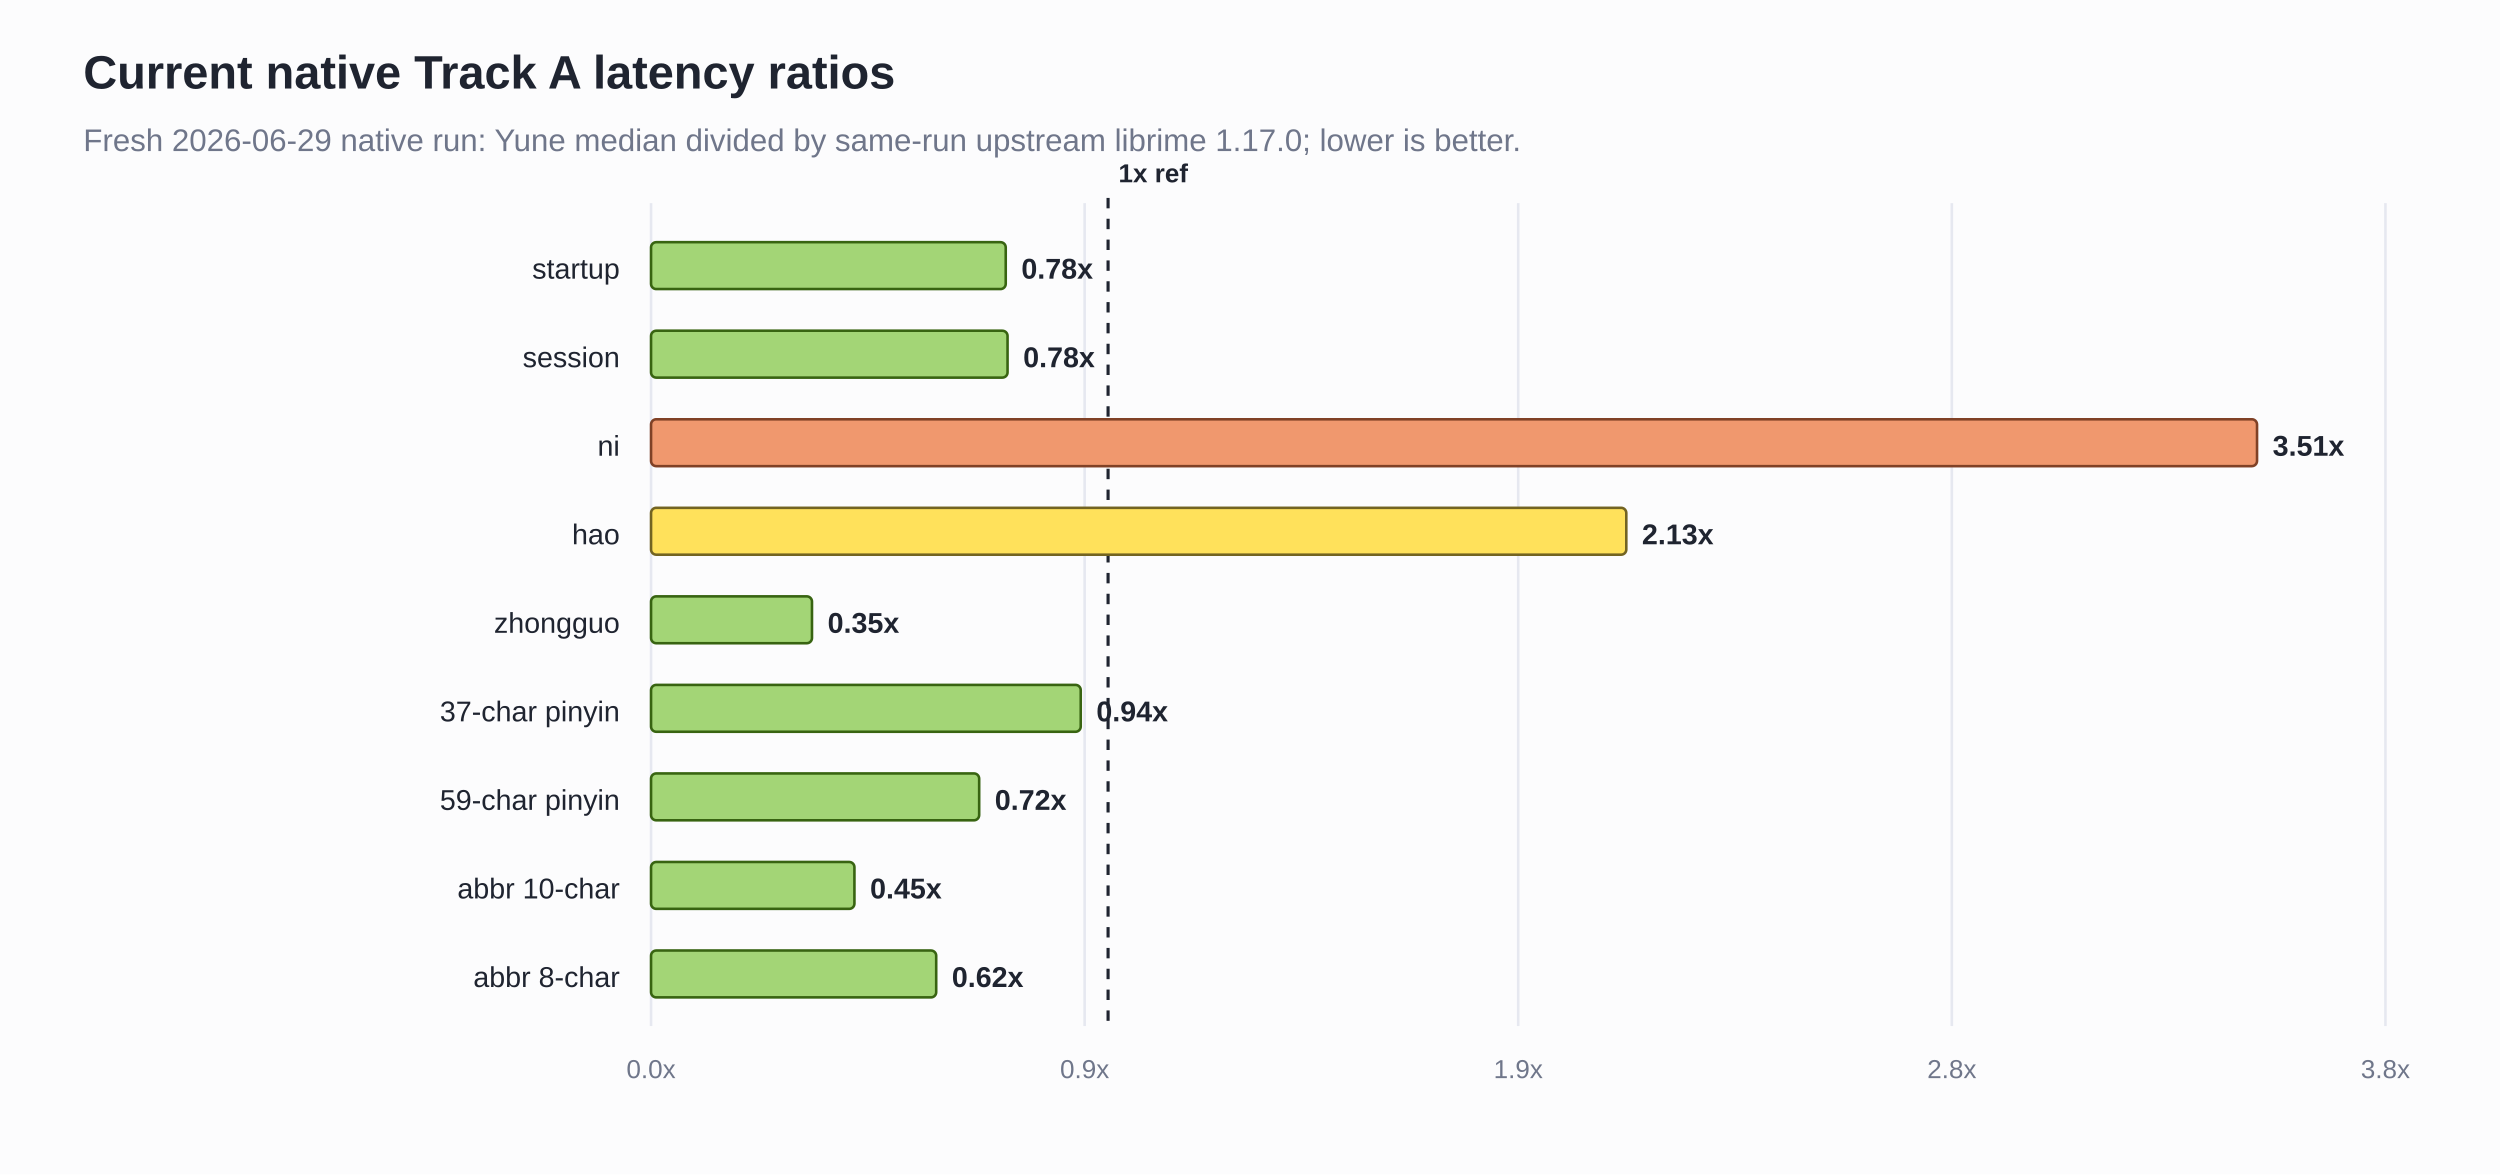
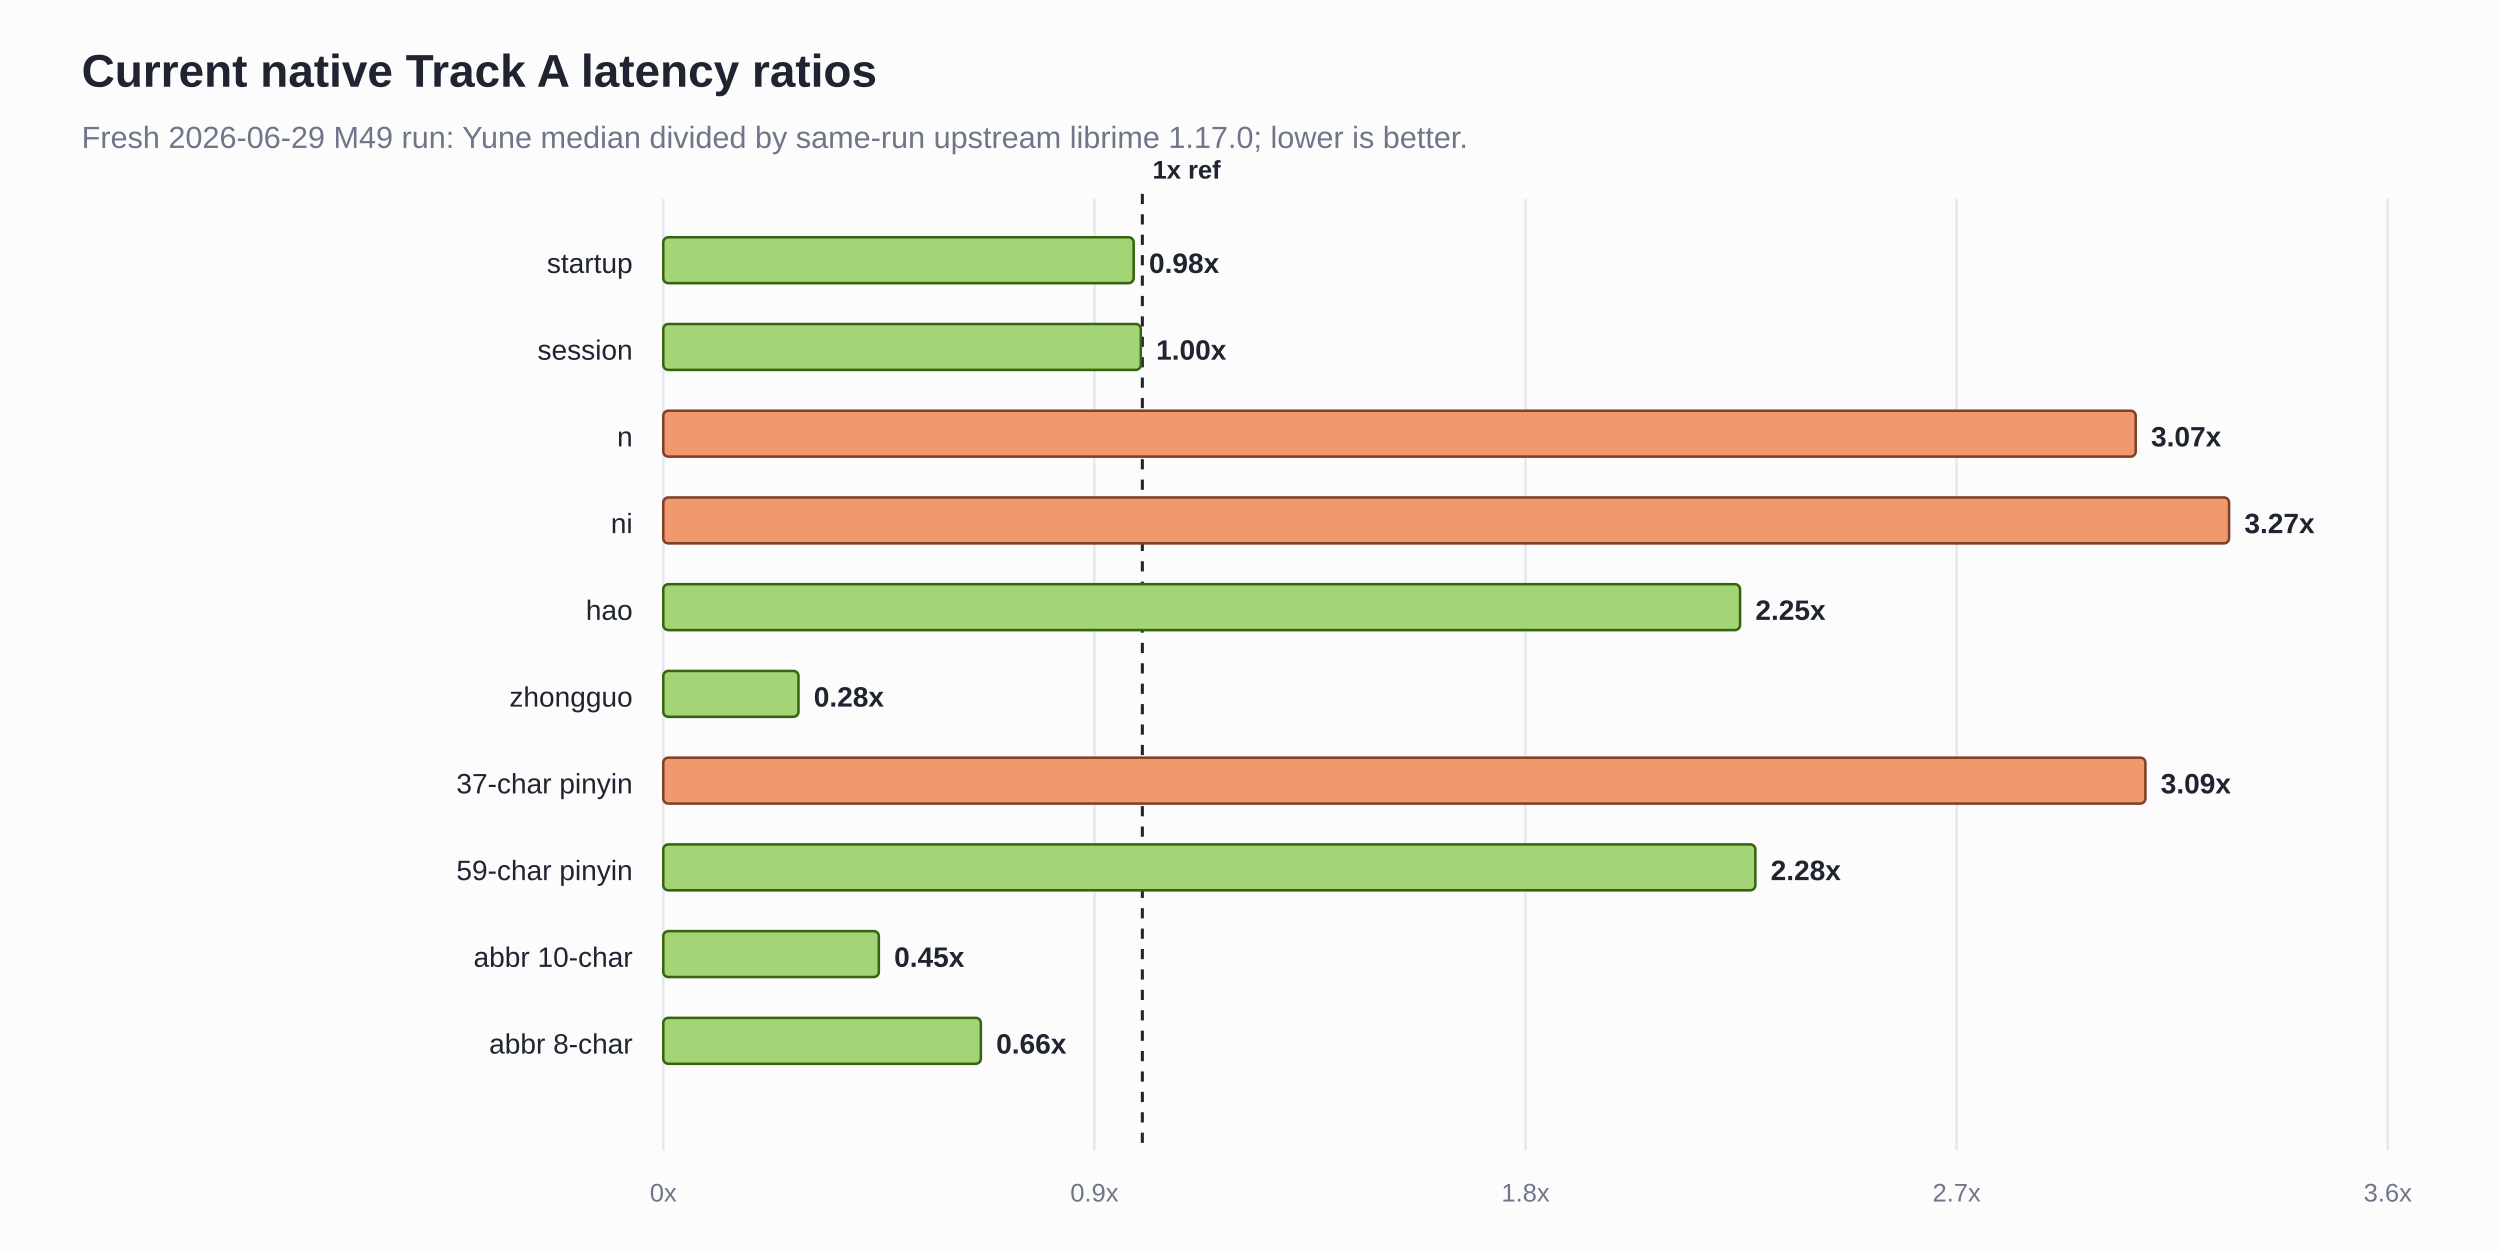
- <svg xmlns="http://www.w3.org/2000/svg" width="960" height="451" viewBox="0 0 960 451" role="img" aria-labelledby="title desc">
-   <rect width="960" height="451" fill="#FCFCFD" />
-   <text x="32" y="34" font-family="Segoe UI, Arial, sans-serif" font-size="18" font-weight="700" fill="#1F2430" text-anchor="start">Current native Track A latency ratios</text>
-   <text x="32" y="58" font-family="Segoe UI, Arial, sans-serif" font-size="12" font-weight="400" fill="#6F768A" text-anchor="start">Fresh 2026-06-29 native run: Yune median divided by same-run upstream librime 1.17.0; lower is better.</text>
-   <line x1="250.0" y1="78" x2="250.0" y2="394" stroke="#E6E8F0" stroke-width="1" />
-   <text x="250.0" y="414" font-family="Segoe UI, Arial, sans-serif" font-size="10" font-weight="400" fill="#6F768A" text-anchor="middle">0.0x</text>
-   <line x1="416.5" y1="78" x2="416.5" y2="394" stroke="#E6E8F0" stroke-width="1" />
-   <text x="416.5" y="414" font-family="Segoe UI, Arial, sans-serif" font-size="10" font-weight="400" fill="#6F768A" text-anchor="middle">0.9x</text>
-   <line x1="583.0" y1="78" x2="583.0" y2="394" stroke="#E6E8F0" stroke-width="1" />
-   <text x="583.0" y="414" font-family="Segoe UI, Arial, sans-serif" font-size="10" font-weight="400" fill="#6F768A" text-anchor="middle">1.9x</text>
-   <line x1="749.5" y1="78" x2="749.5" y2="394" stroke="#E6E8F0" stroke-width="1" />
-   <text x="749.5" y="414" font-family="Segoe UI, Arial, sans-serif" font-size="10" font-weight="400" fill="#6F768A" text-anchor="middle">2.8x</text>
-   <line x1="916.0" y1="78" x2="916.0" y2="394" stroke="#E6E8F0" stroke-width="1" />
-   <text x="916.0" y="414" font-family="Segoe UI, Arial, sans-serif" font-size="10" font-weight="400" fill="#6F768A" text-anchor="middle">3.8x</text>
-   <line x1="425.5" y1="76" x2="425.5" y2="394" stroke="#1F2430" stroke-width="1.2" stroke-dasharray="4 4" />
-   <text x="429.5" y="70" font-family="Segoe UI, Arial, sans-serif" font-size="10" font-weight="600" fill="#1F2430" text-anchor="start">1x ref</text>
-   <text x="238" y="107" font-family="Segoe UI, Arial, sans-serif" font-size="11" font-weight="500" fill="#1F2430" text-anchor="end">startup</text>
-   <rect x="250" y="93" width="136.2" height="18" rx="2" fill="#A3D576" stroke="#386411" stroke-width="1" />
-   <text x="392.2" y="107" font-family="Segoe UI, Arial, sans-serif" font-size="11" font-weight="600" fill="#1F2430" text-anchor="start">0.78x</text>
-   <text x="238" y="141" font-family="Segoe UI, Arial, sans-serif" font-size="11" font-weight="500" fill="#1F2430" text-anchor="end">session</text>
-   <rect x="250" y="127" width="136.9" height="18" rx="2" fill="#A3D576" stroke="#386411" stroke-width="1" />
-   <text x="392.9" y="141" font-family="Segoe UI, Arial, sans-serif" font-size="11" font-weight="600" fill="#1F2430" text-anchor="start">0.78x</text>
-   <text x="238" y="175" font-family="Segoe UI, Arial, sans-serif" font-size="11" font-weight="500" fill="#1F2430" text-anchor="end">ni</text>
-   <rect x="250" y="161" width="616.7" height="18" rx="2" fill="#F0986E" stroke="#804126" stroke-width="1" />
-   <text x="872.7" y="175" font-family="Segoe UI, Arial, sans-serif" font-size="11" font-weight="600" fill="#1F2430" text-anchor="start">3.51x</text>
-   <text x="238" y="209" font-family="Segoe UI, Arial, sans-serif" font-size="11" font-weight="500" fill="#1F2430" text-anchor="end">hao</text>
-   <rect x="250" y="195" width="374.5" height="18" rx="2" fill="#FFE15B" stroke="#736422" stroke-width="1" />
-   <text x="630.5" y="209" font-family="Segoe UI, Arial, sans-serif" font-size="11" font-weight="600" fill="#1F2430" text-anchor="start">2.13x</text>
-   <text x="238" y="243" font-family="Segoe UI, Arial, sans-serif" font-size="11" font-weight="500" fill="#1F2430" text-anchor="end">zhongguo</text>
-   <rect x="250" y="229" width="61.8" height="18" rx="2" fill="#A3D576" stroke="#386411" stroke-width="1" />
-   <text x="317.8" y="243" font-family="Segoe UI, Arial, sans-serif" font-size="11" font-weight="600" fill="#1F2430" text-anchor="start">0.35x</text>
-   <text x="238" y="277" font-family="Segoe UI, Arial, sans-serif" font-size="11" font-weight="500" fill="#1F2430" text-anchor="end">37-char pinyin</text>
-   <rect x="250" y="263" width="165.0" height="18" rx="2" fill="#A3D576" stroke="#386411" stroke-width="1" />
-   <text x="421.0" y="277" font-family="Segoe UI, Arial, sans-serif" font-size="11" font-weight="600" fill="#1F2430" text-anchor="start">0.94x</text>
-   <text x="238" y="311" font-family="Segoe UI, Arial, sans-serif" font-size="11" font-weight="500" fill="#1F2430" text-anchor="end">59-char pinyin</text>
-   <rect x="250" y="297" width="126.0" height="18" rx="2" fill="#A3D576" stroke="#386411" stroke-width="1" />
-   <text x="382.0" y="311" font-family="Segoe UI, Arial, sans-serif" font-size="11" font-weight="600" fill="#1F2430" text-anchor="start">0.72x</text>
-   <text x="238" y="345" font-family="Segoe UI, Arial, sans-serif" font-size="11" font-weight="500" fill="#1F2430" text-anchor="end">abbr 10-char</text>
-   <rect x="250" y="331" width="78.1" height="18" rx="2" fill="#A3D576" stroke="#386411" stroke-width="1" />
-   <text x="334.1" y="345" font-family="Segoe UI, Arial, sans-serif" font-size="11" font-weight="600" fill="#1F2430" text-anchor="start">0.45x</text>
-   <text x="238" y="379" font-family="Segoe UI, Arial, sans-serif" font-size="11" font-weight="500" fill="#1F2430" text-anchor="end">abbr 8-char</text>
-   <rect x="250" y="365" width="109.5" height="18" rx="2" fill="#A3D576" stroke="#386411" stroke-width="1" />
-   <text x="365.5" y="379" font-family="Segoe UI, Arial, sans-serif" font-size="11" font-weight="600" fill="#1F2430" text-anchor="start">0.62x</text>
+ <svg xmlns="http://www.w3.org/2000/svg" width="980" height="490" viewBox="0 0 980 490" role="img" aria-labelledby="title desc">
+   <rect width="980" height="490" fill="#FCFCFD" />
+   <text x="32" y="34" font-family="Segoe UI, Arial, sans-serif" font-size="18" font-weight="700" fill="#1F2430">Current native Track A latency ratios</text>
+   <text x="32" y="58" font-family="Segoe UI, Arial, sans-serif" font-size="12" fill="#6F768A">Fresh 2026-06-29 M49 run: Yune median divided by same-run upstream librime 1.17.0; lower is better.</text>
+   <line x1="260" y1="78" x2="260" y2="451" stroke="#E6E8F0" stroke-width="1" />
+   <text x="260" y="471" font-family="Segoe UI, Arial, sans-serif" font-size="10" fill="#6F768A" text-anchor="middle">0x</text>
+   <line x1="429" y1="78" x2="429" y2="451" stroke="#E6E8F0" stroke-width="1" />
+   <text x="429" y="471" font-family="Segoe UI, Arial, sans-serif" font-size="10" fill="#6F768A" text-anchor="middle">0.9x</text>
+   <line x1="598" y1="78" x2="598" y2="451" stroke="#E6E8F0" stroke-width="1" />
+   <text x="598" y="471" font-family="Segoe UI, Arial, sans-serif" font-size="10" fill="#6F768A" text-anchor="middle">1.8x</text>
+   <line x1="767" y1="78" x2="767" y2="451" stroke="#E6E8F0" stroke-width="1" />
+   <text x="767" y="471" font-family="Segoe UI, Arial, sans-serif" font-size="10" fill="#6F768A" text-anchor="middle">2.7x</text>
+   <line x1="936" y1="78" x2="936" y2="451" stroke="#E6E8F0" stroke-width="1" />
+   <text x="936" y="471" font-family="Segoe UI, Arial, sans-serif" font-size="10" fill="#6F768A" text-anchor="middle">3.6x</text>
+   <line x1="447.8" y1="76" x2="447.8" y2="451" stroke="#1F2430" stroke-width="1.2" stroke-dasharray="4 4" />
+   <text x="451.8" y="70" font-family="Segoe UI, Arial, sans-serif" font-size="10" font-weight="600" fill="#1F2430">1x ref</text>
+   <text x="248" y="107" font-family="Segoe UI, Arial, sans-serif" font-size="11" font-weight="500" fill="#1F2430" text-anchor="end">startup</text>
+   <rect x="260" y="93" width="184.4" height="18" rx="2" fill="#A3D576" stroke="#386411" stroke-width="1" />
+   <text x="450.4" y="107" font-family="Segoe UI, Arial, sans-serif" font-size="11" font-weight="600" fill="#1F2430">0.98x</text>
+   <text x="248" y="141" font-family="Segoe UI, Arial, sans-serif" font-size="11" font-weight="500" fill="#1F2430" text-anchor="end">session</text>
+   <rect x="260" y="127" width="187.2" height="18" rx="2" fill="#A3D576" stroke="#386411" stroke-width="1" />
+   <text x="453.2" y="141" font-family="Segoe UI, Arial, sans-serif" font-size="11" font-weight="600" fill="#1F2430">1.00x</text>
+   <text x="248" y="175" font-family="Segoe UI, Arial, sans-serif" font-size="11" font-weight="500" fill="#1F2430" text-anchor="end">n</text>
+   <rect x="260" y="161" width="577.2" height="18" rx="2" fill="#F0986E" stroke="#804126" stroke-width="1" />
+   <text x="843.2" y="175" font-family="Segoe UI, Arial, sans-serif" font-size="11" font-weight="600" fill="#1F2430">3.07x</text>
+   <text x="248" y="209" font-family="Segoe UI, Arial, sans-serif" font-size="11" font-weight="500" fill="#1F2430" text-anchor="end">ni</text>
+   <rect x="260" y="195" width="613.8" height="18" rx="2" fill="#F0986E" stroke="#804126" stroke-width="1" />
+   <text x="879.8" y="209" font-family="Segoe UI, Arial, sans-serif" font-size="11" font-weight="600" fill="#1F2430">3.27x</text>
+   <text x="248" y="243" font-family="Segoe UI, Arial, sans-serif" font-size="11" font-weight="500" fill="#1F2430" text-anchor="end">hao</text>
+   <rect x="260" y="229" width="422.1" height="18" rx="2" fill="#A3D576" stroke="#386411" stroke-width="1" />
+   <text x="688.1" y="243" font-family="Segoe UI, Arial, sans-serif" font-size="11" font-weight="600" fill="#1F2430">2.25x</text>
+   <text x="248" y="277" font-family="Segoe UI, Arial, sans-serif" font-size="11" font-weight="500" fill="#1F2430" text-anchor="end">zhongguo</text>
+   <rect x="260" y="263" width="53" height="18" rx="2" fill="#A3D576" stroke="#386411" stroke-width="1" />
+   <text x="319" y="277" font-family="Segoe UI, Arial, sans-serif" font-size="11" font-weight="600" fill="#1F2430">0.28x</text>
+   <text x="248" y="311" font-family="Segoe UI, Arial, sans-serif" font-size="11" font-weight="500" fill="#1F2430" text-anchor="end">37-char pinyin</text>
+   <rect x="260" y="297" width="581" height="18" rx="2" fill="#F0986E" stroke="#804126" stroke-width="1" />
+   <text x="847" y="311" font-family="Segoe UI, Arial, sans-serif" font-size="11" font-weight="600" fill="#1F2430">3.09x</text>
+   <text x="248" y="345" font-family="Segoe UI, Arial, sans-serif" font-size="11" font-weight="500" fill="#1F2430" text-anchor="end">59-char pinyin</text>
+   <rect x="260" y="331" width="428.1" height="18" rx="2" fill="#A3D576" stroke="#386411" stroke-width="1" />
+   <text x="694.1" y="345" font-family="Segoe UI, Arial, sans-serif" font-size="11" font-weight="600" fill="#1F2430">2.28x</text>
+   <text x="248" y="379" font-family="Segoe UI, Arial, sans-serif" font-size="11" font-weight="500" fill="#1F2430" text-anchor="end">abbr 10-char</text>
+   <rect x="260" y="365" width="84.5" height="18" rx="2" fill="#A3D576" stroke="#386411" stroke-width="1" />
+   <text x="350.5" y="379" font-family="Segoe UI, Arial, sans-serif" font-size="11" font-weight="600" fill="#1F2430">0.45x</text>
+   <text x="248" y="413" font-family="Segoe UI, Arial, sans-serif" font-size="11" font-weight="500" fill="#1F2430" text-anchor="end">abbr 8-char</text>
+   <rect x="260" y="399" width="124.5" height="18" rx="2" fill="#A3D576" stroke="#386411" stroke-width="1" />
+   <text x="390.5" y="413" font-family="Segoe UI, Arial, sans-serif" font-size="11" font-weight="600" fill="#1F2430">0.66x</text>
</svg>
